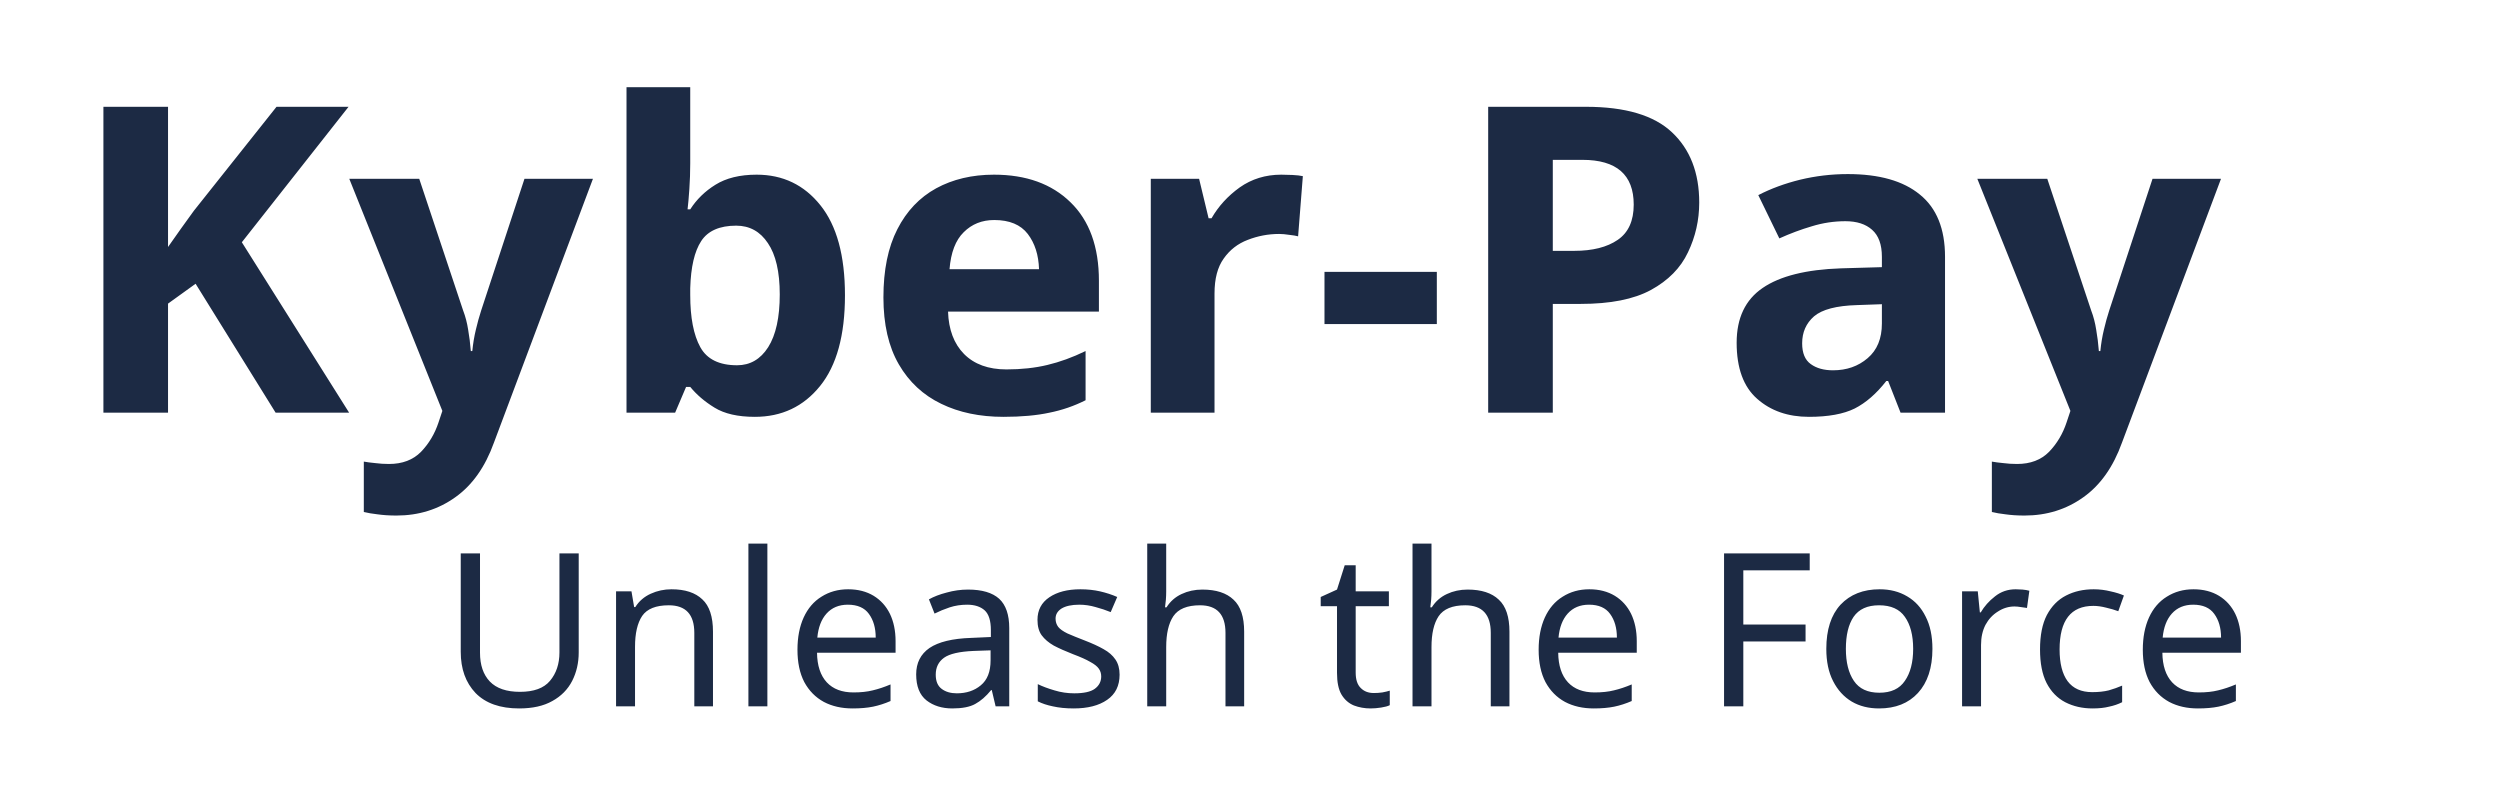
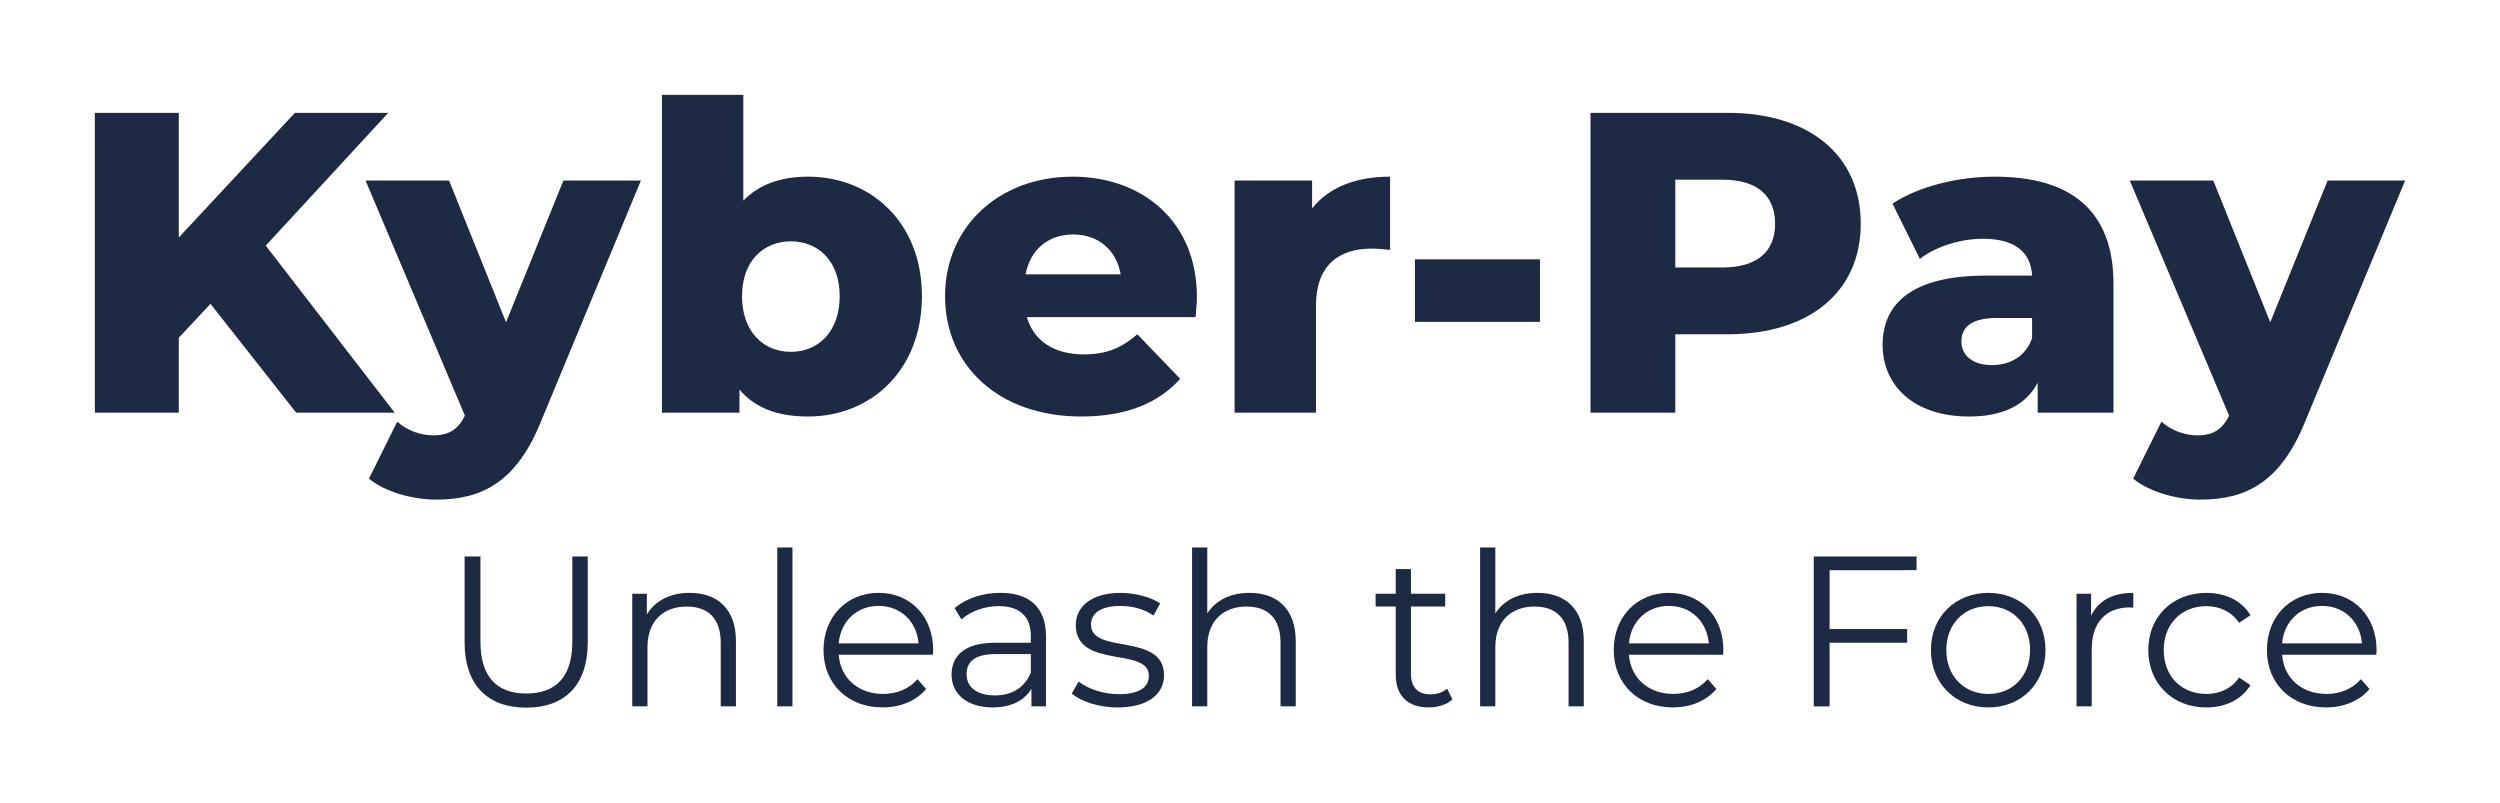
<svg xmlns="http://www.w3.org/2000/svg" width="131.784mm" height="42.303mm" viewBox="0 0 131.784 42.303" version="1.1" id="svg8">
  <defs id="defs2">
    <clipPath clipPathUnits="userSpaceOnUse" id="clipPath26">
      <path d="M 0,500 H 500 V 0 H 0 Z" id="path24" />
    </clipPath>
    <clipPath clipPathUnits="userSpaceOnUse" id="clipPath34">
      <path d="M 44.821,471.356 H 479.072 V 66.863 H 44.821 Z" id="path32" />
    </clipPath>
    <clipPath clipPathUnits="userSpaceOnUse" id="clipPath38">
      <path d="M 44.821,444 H 479.072 V 66.863 H 44.821 Z" id="path36" />
    </clipPath>
    <clipPath clipPathUnits="userSpaceOnUse" id="clipPath42">
      <path d="m 203.865,469.684 h 26.586 v -26.586 h -26.586 z" id="path40" />
    </clipPath>
    <clipPath clipPathUnits="userSpaceOnUse" id="clipPath46">
      <path d="M 389.923,471.356 H 403.64 V 457.639 H 389.923 Z" id="path44" />
    </clipPath>
    <clipPath clipPathUnits="userSpaceOnUse" id="clipPath50">
      <path d="M 145.468,435.823 H 163.85 V 417.442 H 145.468 Z" id="path48" />
    </clipPath>
    <clipPath clipPathUnits="userSpaceOnUse" id="clipPath110">
      <path d="M 20.123,453.67 H 476.129 V 53.496 H 20.123 Z" id="path108" />
    </clipPath>
    <clipPath clipPathUnits="userSpaceOnUse" id="clipPath114">
      <path d="M 20.123,453.67 H 74.092 V 403.764 H 20.123 Z" id="path112" />
    </clipPath>
    <clipPath clipPathUnits="userSpaceOnUse" id="clipPath118">
      <path d="M 43.752,100.001 H 88.473 V 53.496 H 43.752 Z" id="path116" />
    </clipPath>
    <clipPath clipPathUnits="userSpaceOnUse" id="clipPath122">
      <path d="M 33.416,443.074 H 476.129 V 114.815 H 33.416 Z" id="path120" />
    </clipPath>
    <clipPath clipPathUnits="userSpaceOnUse" id="clipPath126">
      <path d="M 52.184,424.663 H 455.953 V 78.889 H 52.184 Z" id="path124" />
    </clipPath>
    <clipPath clipPathUnits="userSpaceOnUse" id="clipPath186">
      <path d="m 463.151,115.921 h 9 v -9 h -9 z" id="path184" />
    </clipPath>
    <clipPath clipPathUnits="userSpaceOnUse" id="clipPath202">
      <path d="m 314.316,471.356 h 9.501 v -9.501 h -9.501 z" id="path200" />
    </clipPath>
    <clipPath clipPathUnits="userSpaceOnUse" id="clipPath218">
      <path d="m 101.015,63.422 h 9 v -9 h -9 z" id="path216" />
    </clipPath>
    <clipPath clipPathUnits="userSpaceOnUse" id="clipPath234">
      <path d="m 377.738,61.499 h 7 v -7 h -7 z" id="path232" />
    </clipPath>
    <clipPath clipPathUnits="userSpaceOnUse" id="clipPath250">
      <path d="m 95.24,439.323 h 7 v -7 h -7 z" id="path248" />
    </clipPath>
    <clipPath clipPathUnits="userSpaceOnUse" id="clipPath266">
      <path d="m 69.311,398.731 h 3 v -3 h -3 z" id="path264" />
    </clipPath>
    <clipPath clipPathUnits="userSpaceOnUse" id="clipPath282">
      <path d="m 132.278,471.804 h 4.239 v -4.239 h -4.239 z" id="path280" />
    </clipPath>
    <clipPath clipPathUnits="userSpaceOnUse" id="clipPath298">
      <path d="m 474.01,276.644 h 4.239 v -4.239 h -4.239 z" id="path296" />
    </clipPath>
    <clipPath clipPathUnits="userSpaceOnUse" id="clipPath314">
      <path d="m 454.19,405.298 h 3.603 v -3.604 h -3.603 z" id="path312" />
    </clipPath>
    <clipPath clipPathUnits="userSpaceOnUse" id="clipPath330">
      <path d="m 424.828,457.465 h 13.724 V 443.74 h -13.724 z" id="path328" />
    </clipPath>
    <clipPath clipPathUnits="userSpaceOnUse" id="clipPath346">
      <path d="M 19.146,244.94 H 30.119 V 233.967 H 19.146 Z" id="path344" />
    </clipPath>
    <clipPath clipPathUnits="userSpaceOnUse" id="clipPath362">
      <path d="M 126.932,376.32 H 376.943 V 122.18 H 126.932 Z" id="path360" />
    </clipPath>
    <clipPath clipPathUnits="userSpaceOnUse" id="clipPath366">
      <path d="M 127.714,376.32 H 376.943 V 127.091 H 127.714 Z" id="path364" />
    </clipPath>
    <clipPath clipPathUnits="userSpaceOnUse" id="clipPath370">
      <path d="M 127.714,376.32 H 376.943 V 127.091 H 127.714 Z" id="path368" />
    </clipPath>
    <clipPath clipPathUnits="userSpaceOnUse" id="clipPath374">
      <path d="m 322.413,364.253 h 52.558 v -52.558 h -52.558 z" id="path372" />
    </clipPath>
    <clipPath clipPathUnits="userSpaceOnUse" id="clipPath378">
      <path d="m 126.932,206.401 h 62.654 v -78.256 h -62.654 z" id="path376" />
    </clipPath>
    <clipPath clipPathUnits="userSpaceOnUse" id="clipPath446">
      <path d="M 0,500 H 500 V 0 H 0 Z" id="path444" />
    </clipPath>
    <clipPath clipPathUnits="userSpaceOnUse" id="clipPath774">
      <path d="M 136.696,440.267 H 257.154 V 406.762 H 136.696 Z" id="path772" />
    </clipPath>
    <clipPath clipPathUnits="userSpaceOnUse" id="clipPath978">
      <path d="M 192.829,332.414 H 352.735 V 170.971 H 192.829 Z" id="path976" />
    </clipPath>
    <clipPath clipPathUnits="userSpaceOnUse" id="clipPath1102">
      <path d="M 0,500 H 500 V 0 H 0 Z" id="path1100" />
    </clipPath>
  </defs>
  <g id="layer1" transform="translate(-21.20503,-55.78852)">
-     <text xml:space="preserve" style="font-style:normal;font-variant:normal;font-weight:800;font-stretch:normal;font-size:22.578px;line-height:1.25;font-family:Montserrat;-inkscape-font-specification:'Montserrat Ultra-Bold';fill:#1c2a44;fill-opacity:1;stroke:none;stroke-width:0.265" x="24.625" y="77.541" id="text5472">
-       <tspan id="tspan5470" x="24.625" y="77.541" style="font-style:normal;font-variant:normal;font-weight:800;font-stretch:normal;font-size:22.578px;font-family:Montserrat;-inkscape-font-specification:'Montserrat Ultra-Bold';fill:#1c2a44;fill-opacity:1;stroke-width:0.265">Kyber-Pay</tspan>
-     </text>
-     <text xml:space="preserve" style="font-style:normal;font-variant:normal;font-weight:normal;font-stretch:normal;font-size:11.289px;line-height:1.25;font-family:Montserrat;-inkscape-font-specification:Montserrat;fill:#1c2a44;fill-opacity:1;stroke:none;stroke-width:0.265" x="44.476" y="93.023" id="text6299">
-       <tspan id="tspan6297" x="44.476" y="93.023" style="font-style:normal;font-variant:normal;font-weight:normal;font-stretch:normal;font-size:11.289px;font-family:Montserrat;-inkscape-font-specification:Montserrat;fill:#1c2a44;fill-opacity:1;stroke-width:0.265">Unleash the Force</tspan>
-     </text>
+     <g aria-label="Kyber-Pay" id="text5472" style="font-style:normal;font-variant:normal;font-weight:800;font-stretch:normal;font-size:22.578px;line-height:1.25;font-family:Montserrat;-inkscape-font-specification:'Montserrat Ultra-Bold';fill:#1c2a44;fill-opacity:1;stroke:none;stroke-width:0.265">
+       <path d="m 36.817,77.541 h 5.193 l -6.796,-8.805 6.457,-6.999 h -4.922 l -6.119,6.57 v -6.57 h -4.425 v 15.804 h 4.425 v -3.951 l 1.671,-1.784 z" style="font-style:normal;font-variant:normal;font-weight:800;font-stretch:normal;font-size:22.578px;font-family:Montserrat;-inkscape-font-specification:'Montserrat Ultra-Bold';fill:#1c2a44;fill-opacity:1;stroke-width:0.265" id="path898" />
+       <path d="m 50.905,65.304 -3.025,7.473 -3.003,-7.473 h -4.403 l 5.238,12.395 c -0.361,0.722 -0.835,1.039 -1.671,1.039 -0.677,0 -1.4,-0.271 -1.897,-0.722 l -1.49,3.003 c 0.813,0.677 2.258,1.106 3.545,1.106 2.416,0 4.222,-0.926 5.509,-4.087 l 5.283,-12.734 z" style="font-style:normal;font-variant:normal;font-weight:800;font-stretch:normal;font-size:22.578px;font-family:Montserrat;-inkscape-font-specification:'Montserrat Ultra-Bold';fill:#1c2a44;fill-opacity:1;stroke-width:0.265" id="path900" />
+       <path d="m 63.797,65.101 c -1.422,0 -2.574,0.406 -3.409,1.264 v -5.577 h -4.29 v 16.753 h 4.087 v -1.219 c 0.813,0.971 2.009,1.422 3.612,1.422 3.319,0 6.006,-2.438 6.006,-6.344 0,-3.883 -2.687,-6.299 -6.006,-6.299 z m -0.903,9.234 c -1.445,0 -2.574,-1.061 -2.574,-2.935 0,-1.851 1.129,-2.89 2.574,-2.89 1.445,0 2.574,1.039 2.574,2.89 0,1.874 -1.129,2.935 -2.574,2.935 z" style="font-style:normal;font-variant:normal;font-weight:800;font-stretch:normal;font-size:22.578px;font-family:Montserrat;-inkscape-font-specification:'Montserrat Ultra-Bold';fill:#1c2a44;fill-opacity:1;stroke-width:0.265" id="path902" />
+       <path d="m 84.298,71.445 c 0,-4.041 -2.935,-6.344 -6.548,-6.344 -3.861,0 -6.728,2.619 -6.728,6.299 0,3.658 2.822,6.344 7.18,6.344 2.326,0 4.041,-0.677 5.215,-1.987 l -2.258,-2.348 c -0.835,0.722 -1.626,1.061 -2.822,1.061 -1.58,0 -2.642,-0.722 -3.003,-1.964 h 8.896 c 0.023,-0.339 0.068,-0.745 0.068,-1.061 z m -6.525,-3.296 c 1.332,0 2.28,0.813 2.506,2.1 h -5.012 c 0.248,-1.287 1.174,-2.1 2.506,-2.1 z" style="font-style:normal;font-variant:normal;font-weight:800;font-stretch:normal;font-size:22.578px;font-family:Montserrat;-inkscape-font-specification:'Montserrat Ultra-Bold';fill:#1c2a44;fill-opacity:1;stroke-width:0.265" id="path904" />
+       <path d="m 90.371,66.772 v -1.468 h -4.087 v 12.237 h 4.29 V 71.919 c 0,-2.145 1.197,-3.025 2.935,-3.025 0.316,0 0.587,0.023 0.971,0.068 v -3.861 c -1.806,0 -3.229,0.564 -4.109,1.671 z" style="font-style:normal;font-variant:normal;font-weight:800;font-stretch:normal;font-size:22.578px;font-family:Montserrat;-inkscape-font-specification:'Montserrat Ultra-Bold';fill:#1c2a44;fill-opacity:1;stroke-width:0.265" id="path906" />
+       <path d="m 95.79,72.755 h 6.593 v -3.296 h -6.593 z" style="font-style:normal;font-variant:normal;font-weight:800;font-stretch:normal;font-size:22.578px;font-family:Montserrat;-inkscape-font-specification:'Montserrat Ultra-Bold';fill:#1c2a44;fill-opacity:1;stroke-width:0.265" id="path908" />
+       <path d="m 112.271,61.737 h -7.225 v 15.804 h 4.47 v -4.132 h 2.754 c 4.312,0 7.022,-2.235 7.022,-5.825 0,-3.612 -2.709,-5.848 -7.022,-5.848 z m -0.271,8.151 h -2.484 v -4.628 h 2.484 c 1.851,0 2.777,0.858 2.777,2.326 0,1.445 -0.926,2.303 -2.777,2.303 z" style="font-style:normal;font-variant:normal;font-weight:800;font-stretch:normal;font-size:22.578px;font-family:Montserrat;-inkscape-font-specification:'Montserrat Ultra-Bold';fill:#1c2a44;fill-opacity:1;stroke-width:0.265" id="path910" />
+       <path d="m 126.36,65.101 c -1.919,0 -3.996,0.497 -5.396,1.422 l 1.445,2.913 c 0.835,-0.655 2.145,-1.061 3.319,-1.061 1.693,0 2.529,0.7 2.596,1.942 h -2.438 c -3.793,0 -5.441,1.4 -5.441,3.658 0,2.122 1.626,3.77 4.561,3.77 1.784,0 3.003,-0.61 3.612,-1.784 v 1.58 h 3.996 v -6.796 c 0,-3.883 -2.28,-5.644 -6.254,-5.644 z m -0.158,9.934 c -1.016,0 -1.603,-0.519 -1.603,-1.242 0,-0.745 0.497,-1.242 1.874,-1.242 h 1.851 v 1.061 c -0.339,0.971 -1.174,1.422 -2.122,1.422 z" style="font-style:normal;font-variant:normal;font-weight:800;font-stretch:normal;font-size:22.578px;font-family:Montserrat;-inkscape-font-specification:'Montserrat Ultra-Bold';fill:#1c2a44;fill-opacity:1;stroke-width:0.265" id="path912" />
+       <path d="m 143.903,65.304 -3.025,7.473 -3.003,-7.473 h -4.403 l 5.238,12.395 c -0.361,0.722 -0.835,1.039 -1.671,1.039 -0.677,0 -1.4,-0.271 -1.897,-0.722 l -1.49,3.003 c 0.813,0.677 2.258,1.106 3.545,1.106 2.416,0 4.222,-0.926 5.509,-4.087 l 5.283,-12.734 z" style="font-style:normal;font-variant:normal;font-weight:800;font-stretch:normal;font-size:22.578px;font-family:Montserrat;-inkscape-font-specification:'Montserrat Ultra-Bold';fill:#1c2a44;fill-opacity:1;stroke-width:0.265" id="path914" />
+     </g>
+     <g aria-label="Unleash the Force" id="text6299" style="font-style:normal;font-variant:normal;font-weight:normal;font-stretch:normal;font-size:11.289px;line-height:1.25;font-family:Montserrat;-inkscape-font-specification:Montserrat;fill:#1c2a44;fill-opacity:1;stroke:none;stroke-width:0.265">
+       <path d="m 48.947,93.091 c 2.021,0 3.24,-1.174 3.24,-3.443 v -4.527 h -0.813 v 4.493 c 0,1.874 -0.881,2.732 -2.427,2.732 -1.535,0 -2.416,-0.858 -2.416,-2.732 v -4.493 h -0.835 v 4.527 c 0,2.269 1.23,3.443 3.251,3.443 z" style="font-style:normal;font-variant:normal;font-weight:normal;font-stretch:normal;font-size:11.289px;font-family:Montserrat;-inkscape-font-specification:Montserrat;fill:#1c2a44;fill-opacity:1;stroke-width:0.265" id="path917" />
+       <path d="m 57.56,87.04 c -1.027,0 -1.829,0.418 -2.258,1.14 v -1.095 h -0.768 v 5.938 h 0.802 v -3.116 c 0,-1.355 0.802,-2.145 2.077,-2.145 1.129,0 1.784,0.643 1.784,1.897 v 3.364 h 0.802 v -3.443 c 0,-1.705 -0.993,-2.54 -2.438,-2.54 z" style="font-style:normal;font-variant:normal;font-weight:normal;font-stretch:normal;font-size:11.289px;font-family:Montserrat;-inkscape-font-specification:Montserrat;fill:#1c2a44;fill-opacity:1;stroke-width:0.265" id="path919" />
+       <path d="m 62.177,93.023 h 0.802 v -8.376 h -0.802 z" style="font-style:normal;font-variant:normal;font-weight:normal;font-stretch:normal;font-size:11.289px;font-family:Montserrat;-inkscape-font-specification:Montserrat;fill:#1c2a44;fill-opacity:1;stroke-width:0.265" id="path921" />
+       <path d="m 70.395,90.054 c 0,-1.784 -1.208,-3.014 -2.879,-3.014 -1.671,0 -2.901,1.253 -2.901,3.014 0,1.761 1.264,3.025 3.116,3.025 0.937,0 1.761,-0.339 2.292,-0.971 l -0.452,-0.519 c -0.452,0.519 -1.095,0.779 -1.818,0.779 -1.298,0 -2.246,-0.824 -2.337,-2.066 h 4.967 c 0,-0.09 0.011,-0.181 0.011,-0.248 z m -2.879,-2.326 c 1.163,0 2.009,0.813 2.111,1.976 h -4.211 c 0.102,-1.163 0.948,-1.976 2.1,-1.976 z" style="font-style:normal;font-variant:normal;font-weight:normal;font-stretch:normal;font-size:11.289px;font-family:Montserrat;-inkscape-font-specification:Montserrat;fill:#1c2a44;fill-opacity:1;stroke-width:0.265" id="path923" />
+       <path d="m 73.94,87.04 c -0.937,0 -1.818,0.294 -2.416,0.802 l 0.361,0.598 c 0.485,-0.429 1.208,-0.7 1.976,-0.7 1.106,0 1.682,0.553 1.682,1.569 v 0.361 h -1.885 c -1.705,0 -2.292,0.768 -2.292,1.682 0,1.027 0.824,1.727 2.167,1.727 0.982,0 1.682,-0.373 2.043,-0.982 v 0.926 h 0.768 v -3.68 c 0,-1.535 -0.869,-2.303 -2.405,-2.303 z m -0.282,5.407 c -0.948,0 -1.501,-0.429 -1.501,-1.118 0,-0.61 0.373,-1.061 1.524,-1.061 h 1.863 v 0.971 c -0.316,0.779 -0.982,1.208 -1.885,1.208 z" style="font-style:normal;font-variant:normal;font-weight:normal;font-stretch:normal;font-size:11.289px;font-family:Montserrat;-inkscape-font-specification:Montserrat;fill:#1c2a44;fill-opacity:1;stroke-width:0.265" id="path925" />
+       <path d="m 80.115,93.08 c 1.547,0 2.45,-0.666 2.45,-1.693 0,-2.28 -3.85,-1.072 -3.85,-2.675 0,-0.564 0.474,-0.982 1.547,-0.982 0.61,0 1.23,0.147 1.75,0.508 l 0.35,-0.643 c -0.497,-0.339 -1.332,-0.553 -2.1,-0.553 -1.513,0 -2.348,0.722 -2.348,1.693 0,2.348 3.85,1.129 3.85,2.675 0,0.587 -0.463,0.971 -1.592,0.971 -0.835,0 -1.637,-0.294 -2.111,-0.666 l -0.361,0.632 c 0.485,0.418 1.434,0.734 2.416,0.734 z" style="font-style:normal;font-variant:normal;font-weight:normal;font-stretch:normal;font-size:11.289px;font-family:Montserrat;-inkscape-font-specification:Montserrat;fill:#1c2a44;fill-opacity:1;stroke-width:0.265" id="path927" />
+       <path d="m 87.069,87.04 c -1.005,0 -1.784,0.395 -2.224,1.084 v -3.477 h -0.802 v 8.376 h 0.802 v -3.116 c 0,-1.355 0.802,-2.145 2.077,-2.145 1.129,0 1.784,0.643 1.784,1.897 v 3.364 h 0.802 v -3.443 c 0,-1.705 -0.993,-2.54 -2.438,-2.54 z" style="font-style:normal;font-variant:normal;font-weight:normal;font-stretch:normal;font-size:11.289px;font-family:Montserrat;-inkscape-font-specification:Montserrat;fill:#1c2a44;fill-opacity:1;stroke-width:0.265" id="path929" />
+       <path d="m 97.489,92.086 c -0.226,0.203 -0.553,0.305 -0.881,0.305 -0.666,0 -1.027,-0.384 -1.027,-1.084 v -3.545 h 1.806 V 87.085 H 95.581 V 85.787 h -0.802 v 1.298 H 93.718 v 0.677 h 1.061 v 3.59 c 0,1.095 0.621,1.727 1.738,1.727 0.463,0 0.937,-0.135 1.253,-0.418 z" style="font-style:normal;font-variant:normal;font-weight:normal;font-stretch:normal;font-size:11.289px;font-family:Montserrat;-inkscape-font-specification:Montserrat;fill:#1c2a44;fill-opacity:1;stroke-width:0.265" id="path931" />
+       <path d="m 102.253,87.04 c -1.005,0 -1.784,0.395 -2.224,1.084 v -3.477 h -0.802 v 8.376 h 0.802 v -3.116 c 0,-1.355 0.802,-2.145 2.077,-2.145 1.129,0 1.784,0.643 1.784,1.897 v 3.364 h 0.802 v -3.443 c 0,-1.705 -0.993,-2.54 -2.438,-2.54 z" style="font-style:normal;font-variant:normal;font-weight:normal;font-stretch:normal;font-size:11.289px;font-family:Montserrat;-inkscape-font-specification:Montserrat;fill:#1c2a44;fill-opacity:1;stroke-width:0.265" id="path933" />
+       <path d="m 112.051,90.054 c 0,-1.784 -1.208,-3.014 -2.879,-3.014 -1.671,0 -2.901,1.253 -2.901,3.014 0,1.761 1.264,3.025 3.116,3.025 0.937,0 1.761,-0.339 2.292,-0.971 l -0.452,-0.519 c -0.452,0.519 -1.095,0.779 -1.818,0.779 -1.298,0 -2.246,-0.824 -2.337,-2.066 h 4.967 c 0,-0.09 0.011,-0.181 0.011,-0.248 z m -2.879,-2.326 c 1.163,0 2.009,0.813 2.111,1.976 h -4.211 c 0.102,-1.163 0.948,-1.976 2.1,-1.976 z" style="font-style:normal;font-variant:normal;font-weight:normal;font-stretch:normal;font-size:11.289px;font-family:Montserrat;-inkscape-font-specification:Montserrat;fill:#1c2a44;fill-opacity:1;stroke-width:0.265" id="path935" />
+       <path d="m 122.234,85.844 v -0.722 h -5.419 v 7.902 h 0.835 v -3.353 h 4.087 v -0.722 h -4.087 v -3.104 z" style="font-style:normal;font-variant:normal;font-weight:normal;font-stretch:normal;font-size:11.289px;font-family:Montserrat;-inkscape-font-specification:Montserrat;fill:#1c2a44;fill-opacity:1;stroke-width:0.265" id="path937" />
+       <path d="m 126.016,93.08 c 1.738,0 3.014,-1.264 3.014,-3.025 0,-1.761 -1.276,-3.014 -3.014,-3.014 -1.738,0 -3.025,1.253 -3.025,3.014 0,1.761 1.287,3.025 3.025,3.025 z m 0,-0.711 c -1.264,0 -2.213,-0.926 -2.213,-2.314 0,-1.389 0.948,-2.314 2.213,-2.314 1.264,0 2.201,0.926 2.201,2.314 0,1.389 -0.937,2.314 -2.201,2.314 z" style="font-style:normal;font-variant:normal;font-weight:normal;font-stretch:normal;font-size:11.289px;font-family:Montserrat;-inkscape-font-specification:Montserrat;fill:#1c2a44;fill-opacity:1;stroke-width:0.265" id="path939" />
+       <path d="m 131.434,88.248 v -1.163 h -0.768 v 5.938 h 0.802 V 89.998 c 0,-1.4 0.756,-2.19 1.998,-2.19 0.056,0 0.124,0.011 0.192,0.011 v -0.779 c -1.095,0 -1.851,0.418 -2.224,1.208 z" style="font-style:normal;font-variant:normal;font-weight:normal;font-stretch:normal;font-size:11.289px;font-family:Montserrat;-inkscape-font-specification:Montserrat;fill:#1c2a44;fill-opacity:1;stroke-width:0.265" id="path941" />
+       <path d="m 137.508,93.08 c 1.005,0 1.851,-0.406 2.326,-1.174 l -0.598,-0.406 c -0.406,0.598 -1.039,0.869 -1.727,0.869 -1.298,0 -2.246,-0.914 -2.246,-2.314 0,-1.389 0.948,-2.314 2.246,-2.314 0.689,0 1.321,0.282 1.727,0.881 l 0.598,-0.406 c -0.474,-0.779 -1.321,-1.174 -2.326,-1.174 -1.772,0 -3.059,1.242 -3.059,3.014 0,1.772 1.287,3.025 3.059,3.025 z" style="font-style:normal;font-variant:normal;font-weight:normal;font-stretch:normal;font-size:11.289px;font-family:Montserrat;-inkscape-font-specification:Montserrat;fill:#1c2a44;fill-opacity:1;stroke-width:0.265" id="path943" />
+       <path d="m 146.482,90.054 c 0,-1.784 -1.208,-3.014 -2.879,-3.014 -1.671,0 -2.901,1.253 -2.901,3.014 0,1.761 1.264,3.025 3.116,3.025 0.937,0 1.761,-0.339 2.292,-0.971 l -0.452,-0.519 c -0.452,0.519 -1.095,0.779 -1.818,0.779 -1.298,0 -2.246,-0.824 -2.337,-2.066 h 4.967 c 0,-0.09 0.011,-0.181 0.011,-0.248 z m -2.879,-2.326 c 1.163,0 2.009,0.813 2.111,1.976 h -4.211 c 0.102,-1.163 0.948,-1.976 2.1,-1.976 z" style="font-style:normal;font-variant:normal;font-weight:normal;font-stretch:normal;font-size:11.289px;font-family:Montserrat;-inkscape-font-specification:Montserrat;fill:#1c2a44;fill-opacity:1;stroke-width:0.265" id="path945" />
+     </g>
  </g>
</svg>
